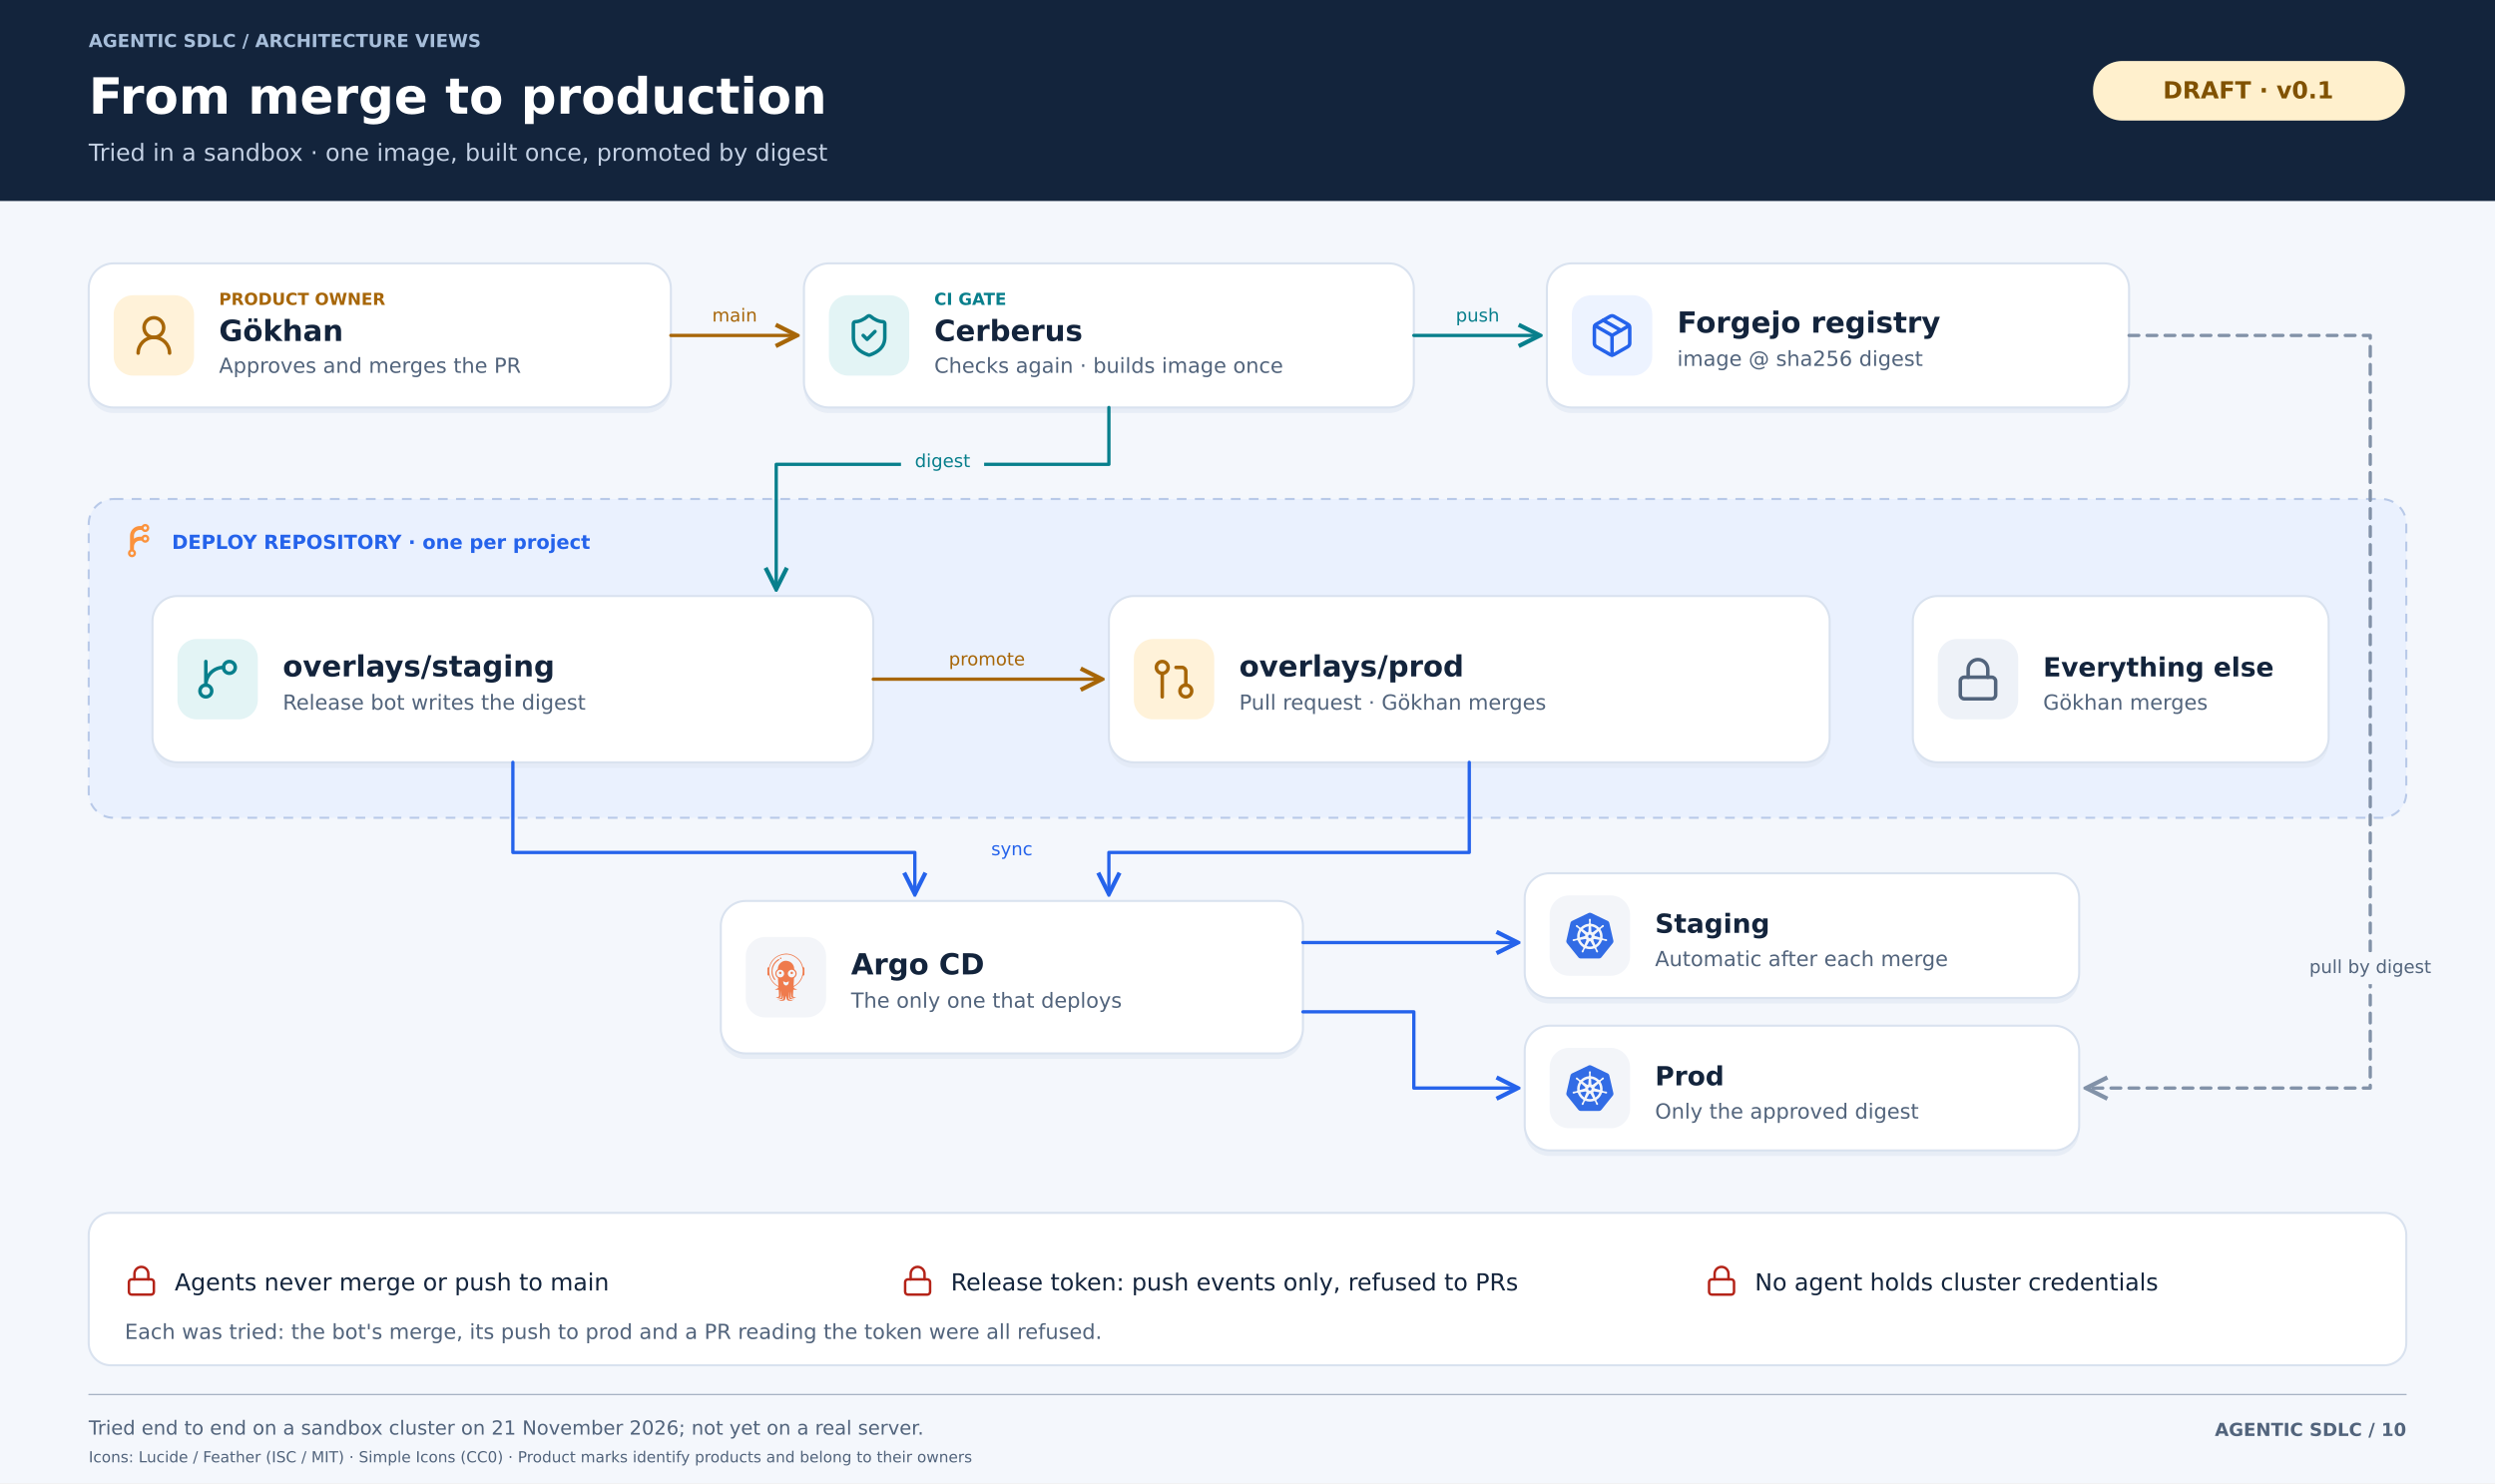
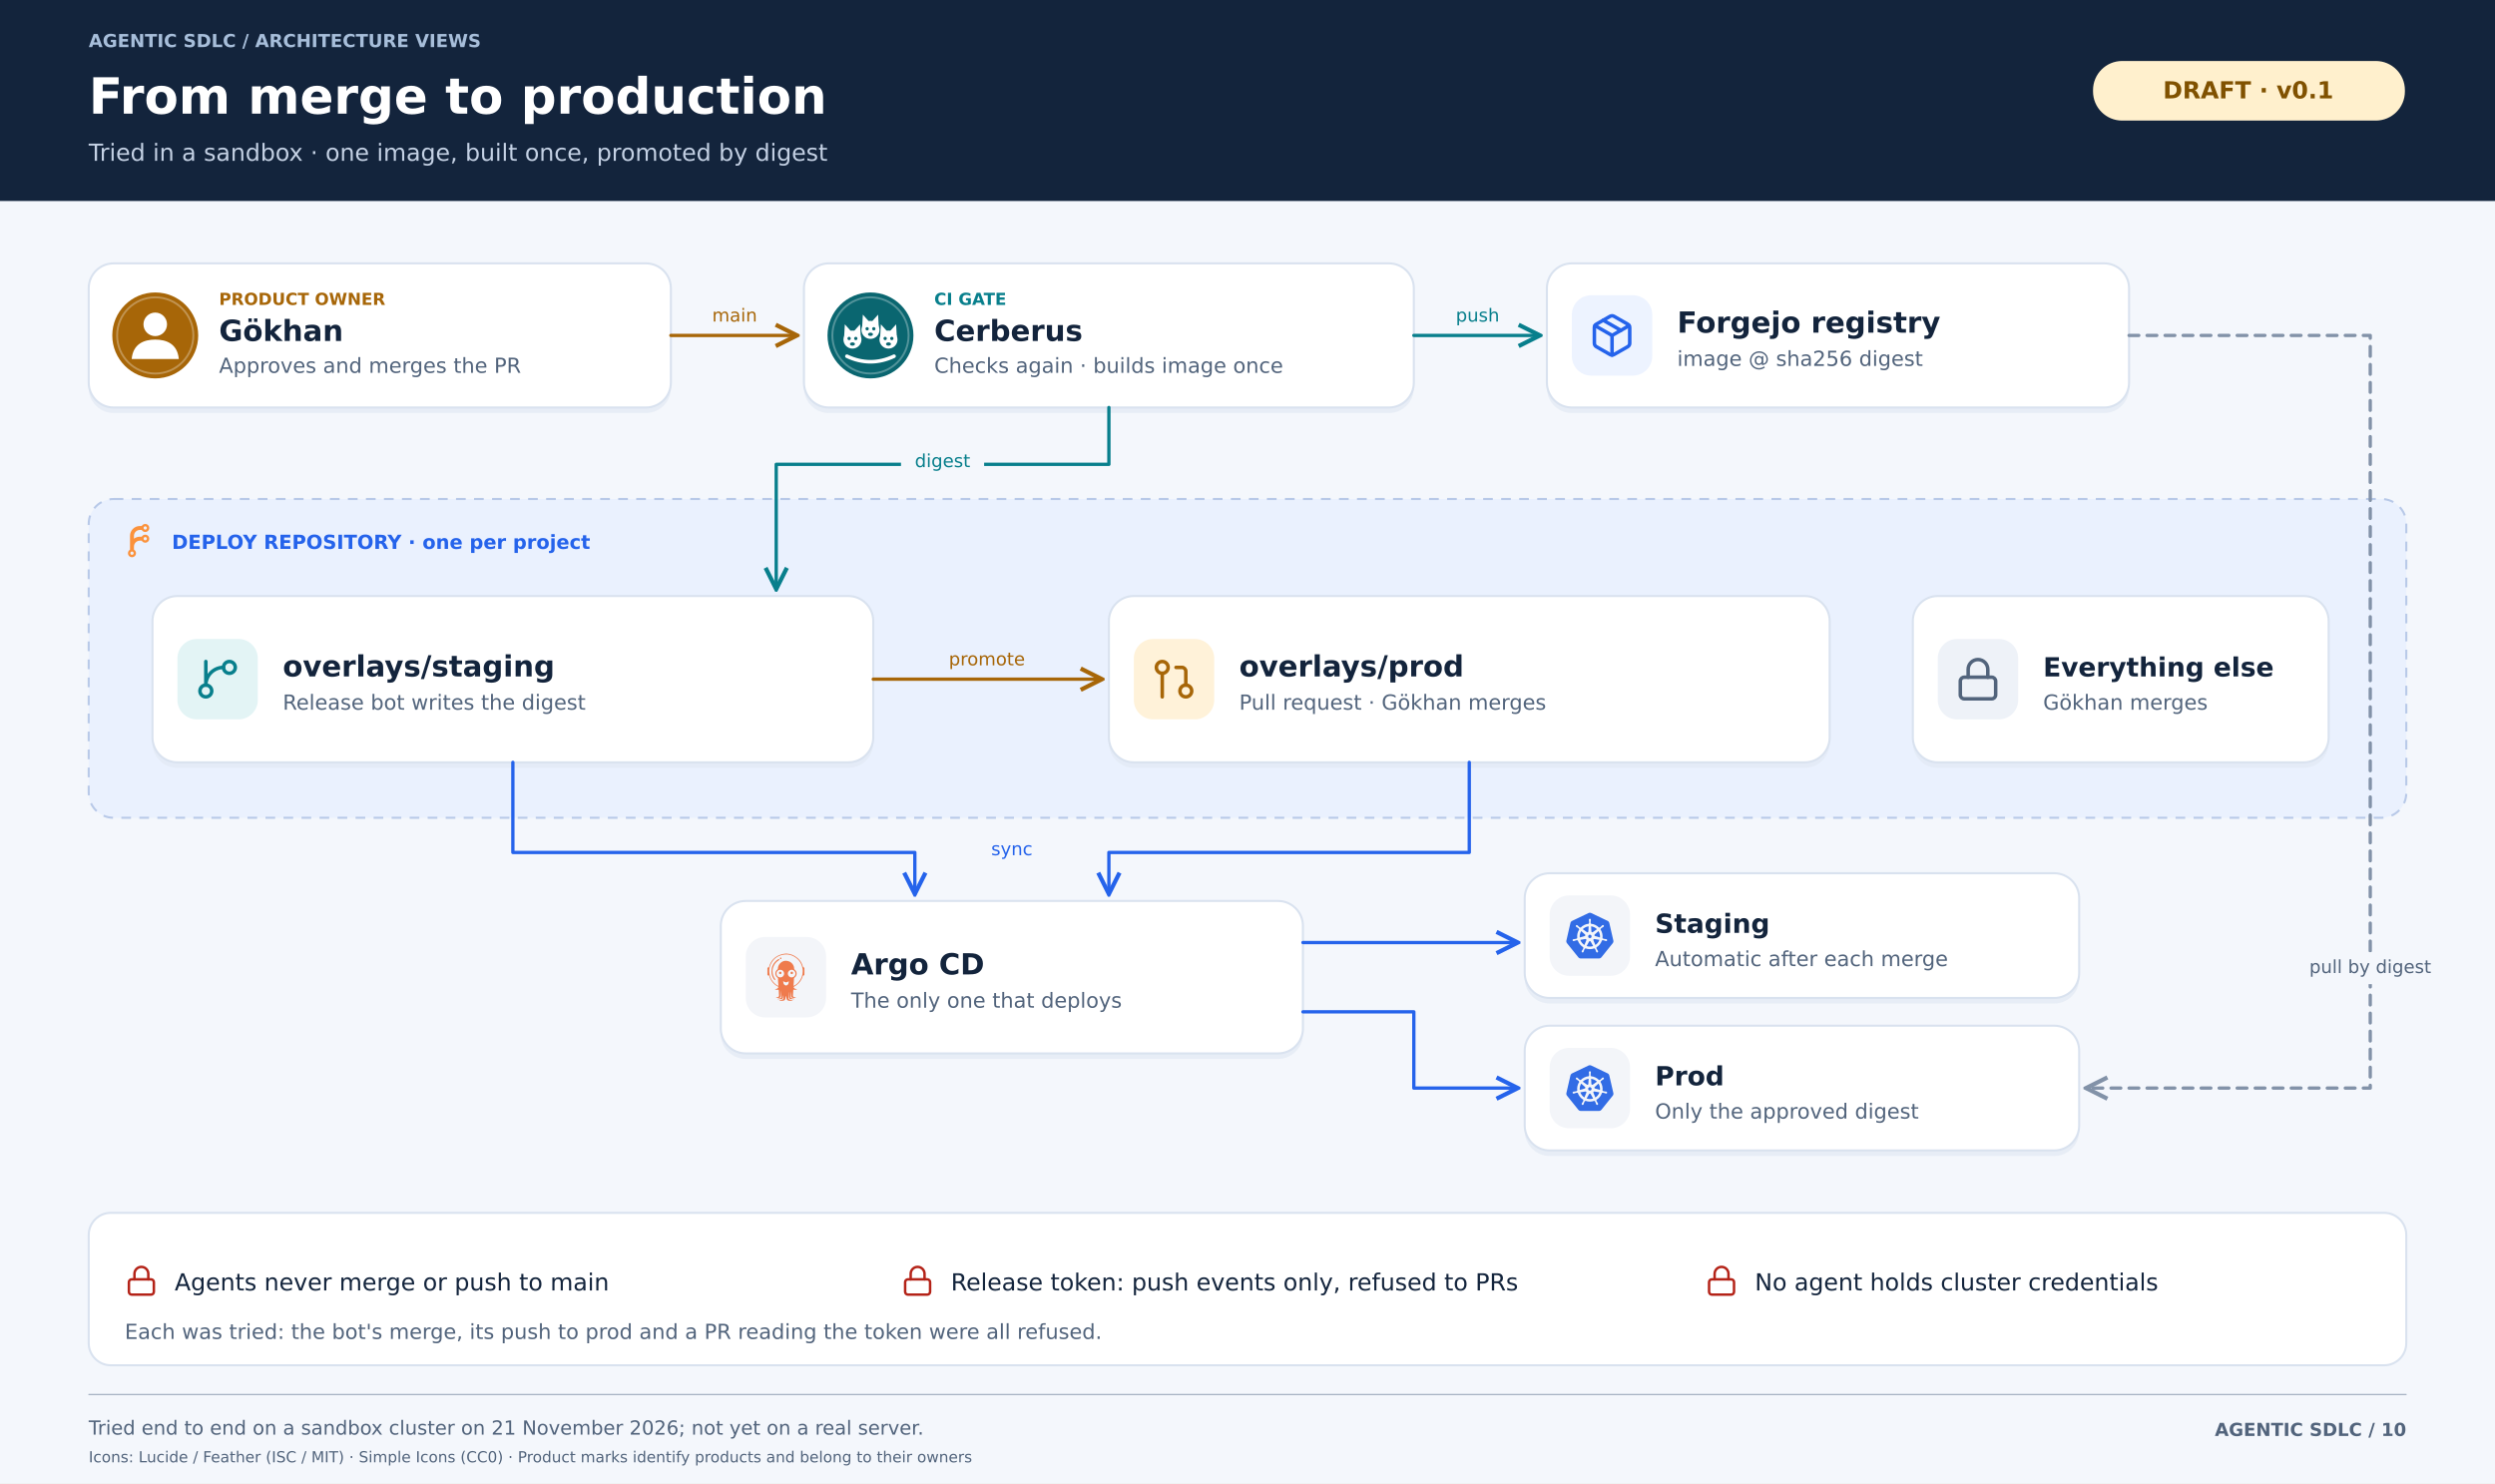
<svg xmlns="http://www.w3.org/2000/svg" width="1800" height="1070" viewBox="0 0 1800 1070" role="img" aria-labelledby="title desc">
  <defs>
    <marker id="blue" viewBox="0 0 10 10" refX="9" refY="5" markerWidth="8" markerHeight="8" orient="auto-start-reverse">
      <path d="M 1 1 L 9 5 L 1 9" fill="none" stroke="#2563EB" stroke-width="1.6" />
    </marker>
    <marker id="teal" viewBox="0 0 10 10" refX="9" refY="5" markerWidth="8" markerHeight="8" orient="auto-start-reverse">
      <path d="M 1 1 L 9 5 L 1 9" fill="none" stroke="#087F8C" stroke-width="1.6" />
    </marker>
    <marker id="purple" viewBox="0 0 10 10" refX="9" refY="5" markerWidth="8" markerHeight="8" orient="auto-start-reverse">
      <path d="M 1 1 L 9 5 L 1 9" fill="none" stroke="#7756C8" stroke-width="1.6" />
    </marker>
    <marker id="gray" viewBox="0 0 10 10" refX="9" refY="5" markerWidth="8" markerHeight="8" orient="auto-start-reverse">
      <path d="M 1 1 L 9 5 L 1 9" fill="none" stroke="#8292A8" stroke-width="1.6" />
    </marker>
    <marker id="amber" viewBox="0 0 10 10" refX="9" refY="5" markerWidth="8" markerHeight="8" orient="auto-start-reverse">
      <path d="M 1 1 L 9 5 L 1 9" fill="none" stroke="#A76608" stroke-width="1.6" />
    </marker>
  </defs>
  <rect x="0" y="0" width="1800" height="1070" rx="0" fill="#F4F7FC" stroke="none" stroke-width="1.5" />
  <rect x="0" y="0" width="1800" height="145" rx="0" fill="#13243C" stroke="none" stroke-width="1.5" />
  <text x="64" y="34" font-family="DejaVu Sans, sans-serif" font-size="13" fill="#A7BEDA" font-weight="700" text-anchor="start">AGENTIC SDLC  /  ARCHITECTURE VIEWS</text>
  <text x="64" y="82" font-family="DejaVu Sans, sans-serif" font-size="36" fill="#FFFFFF" font-weight="700" text-anchor="start">From merge to production</text>
  <text x="64" y="116" font-family="DejaVu Sans, sans-serif" font-size="17" fill="#C4D1E4" font-weight="400" text-anchor="start">Tried in a sandbox · one image, built once, promoted by digest</text>
  <rect x="1510" y="44" width="225" height="43" rx="21" fill="#FFF0CD" stroke="none" stroke-width="1.5" />
  <text x="1622" y="71" font-family="DejaVu Sans, sans-serif" font-size="17" fill="#805100" font-weight="700" text-anchor="middle">DRAFT · v0.1</text>
  <rect x="64" y="194" width="420" height="104" rx="18" fill="#E1E8F2" opacity=".65" />
  <rect x="64" y="190" width="420" height="104" rx="18" fill="#FFFFFF" stroke="#D9E2EF" stroke-width="1.5" />
-   <rect x="82" y="213.0" width="58" height="58" rx="14" fill="#FFF2D9" stroke="none" stroke-width="1.5" />
-   <svg x="94" y="225.0" width="34" height="34" viewBox="0 0 24 24" fill="none" stroke="#A76608" stroke-width="1.8" stroke-linecap="round" stroke-linejoin="round">
-     <circle cx="12" cy="8" r="5" />
-     <path d="M20 21a8 8 0 0 0-16 0" />
+   <svg x="80" y="210.0" width="64" height="64" viewBox="0 0 64 64">
+     <circle cx="32" cy="32" r="31" fill="#A76608" />
+     <circle cx="32" cy="32" r="27.5" fill="none" stroke="#FFFFFF" stroke-opacity=".3" stroke-width="1.4" />
+     <circle cx="32" cy="24" r="8.5" fill="#FFFFFF" />
+     <path d="M15 49 C16 38 24 35 32 35 C40 35 48 38 49 49 Z" fill="#FFFFFF" />
  </svg>
  <text x="158" y="220.0" font-family="DejaVu Sans, sans-serif" font-size="12" fill="#A76608" font-weight="700" text-anchor="start">PRODUCT OWNER</text>
  <text x="158" y="246.0" font-family="DejaVu Sans, sans-serif" font-size="21" fill="#13243C" font-weight="700" text-anchor="start">Gökhan</text>
  <text x="158" y="269.0" font-family="DejaVu Sans, sans-serif" font-size="15" fill="#52647C" font-weight="400" text-anchor="start">Approves and merges the PR</text>
  <rect x="580" y="194" width="440" height="104" rx="18" fill="#E1E8F2" opacity=".65" />
  <rect x="580" y="190" width="440" height="104" rx="18" fill="#FFFFFF" stroke="#D9E2EF" stroke-width="1.5" />
-   <rect x="598" y="213.0" width="58" height="58" rx="14" fill="#E3F4F5" stroke="none" stroke-width="1.5" />
-   <svg x="610" y="225.0" width="34" height="34" viewBox="0 0 24 24" fill="none" stroke="#087F8C" stroke-width="1.8" stroke-linecap="round" stroke-linejoin="round">
-     <path d="M20 13c0 5-3.5 7.5-7.66 8.95a1 1 0 0 1-.67-.01C7.5 20.5 4 18 4 13V6a1 1 0 0 1 1-1c2 0 4.5-1.2 6.24-2.72a1.17 1.17 0 0 1 1.52 0C14.51 3.81 17 5 19 5a1 1 0 0 1 1 1z" />
-     <path d="m9 12 2 2 4-4" />
+   <svg x="596" y="210.0" width="64" height="64" viewBox="0 0 64 64">
+     <circle cx="32" cy="32" r="31" fill="#0A6670" />
+     <circle cx="32" cy="32" r="27.5" fill="none" stroke="#FFFFFF" stroke-opacity=".3" stroke-width="1.4" />
+     <polygon points="13,33 13.5,24 18,29" fill="#FFFFFF" />
+     <polygon points="25,33 24.5,24 20,29" fill="#FFFFFF" />
+     <circle cx="19" cy="35" r="6.5" fill="#FFFFFF" />
+     <circle cx="16.6" cy="34.2" r="1.2" fill="#0A6670" />
+     <circle cx="21.4" cy="34.2" r="1.2" fill="#0A6670" />
+     <ellipse cx="19" cy="38.2" rx="1.8" ry="1.2" fill="#0A6670" />
+     <polygon points="39,33 39.5,24 44,29" fill="#FFFFFF" />
+     <polygon points="51,33 50.5,24 46,29" fill="#FFFFFF" />
+     <circle cx="45" cy="35" r="6.5" fill="#FFFFFF" />
+     <circle cx="42.6" cy="34.2" r="1.2" fill="#0A6670" />
+     <circle cx="47.4" cy="34.2" r="1.2" fill="#0A6670" />
+     <ellipse cx="45" cy="38.2" rx="1.8" ry="1.2" fill="#0A6670" />
+     <polygon points="26,26 26.5,17 31,22" fill="#FFFFFF" />
+     <polygon points="38,26 37.5,17 33,22" fill="#FFFFFF" />
+     <circle cx="32" cy="28" r="6.5" fill="#FFFFFF" />
+     <circle cx="29.6" cy="27.2" r="1.2" fill="#0A6670" />
+     <circle cx="34.4" cy="27.2" r="1.2" fill="#0A6670" />
+     <ellipse cx="32" cy="31.2" rx="1.8" ry="1.2" fill="#0A6670" />
+     <path d="M15 47 Q32 55 49 47" stroke="#FFFFFF" stroke-width="2.6" stroke-linecap="round" stroke-linejoin="round" fill="none" />
  </svg>
  <text x="674" y="220.0" font-family="DejaVu Sans, sans-serif" font-size="12" fill="#087F8C" font-weight="700" text-anchor="start">CI GATE</text>
  <text x="674" y="246.0" font-family="DejaVu Sans, sans-serif" font-size="21" fill="#13243C" font-weight="700" text-anchor="start">Cerberus</text>
  <text x="674" y="269.0" font-family="DejaVu Sans, sans-serif" font-size="15" fill="#52647C" font-weight="400" text-anchor="start">Checks again · builds image once</text>
  <rect x="1116" y="194" width="420" height="104" rx="18" fill="#E1E8F2" opacity=".65" />
  <rect x="1116" y="190" width="420" height="104" rx="18" fill="#FFFFFF" stroke="#D9E2EF" stroke-width="1.5" />
  <rect x="1134" y="213.0" width="58" height="58" rx="14" fill="#EDF3FF" stroke="none" stroke-width="1.5" />
  <svg x="1146" y="225.0" width="34" height="34" viewBox="0 0 24 24" fill="none" stroke="#2563EB" stroke-width="1.8" stroke-linecap="round" stroke-linejoin="round">
    <path d="M11 21.73a2 2 0 0 0 2 0l7-4A2 2 0 0 0 21 16V8a2 2 0 0 0-1-1.73l-7-4a2 2 0 0 0-2 0l-7 4A2 2 0 0 0 3 8v8a2 2 0 0 0 1 1.73z" />
    <path d="M12 22V12" />
    <polyline points="3.29 7 12 12 20.71 7" />
    <path d="m7.5 4.27 9 5.15" />
  </svg>
  <text x="1210" y="240.0" font-family="DejaVu Sans, sans-serif" font-size="21" fill="#13243C" font-weight="700" text-anchor="start">Forgejo registry</text>
  <text x="1210" y="264.0" font-family="DejaVu Sans, sans-serif" font-size="15" fill="#52647C" font-weight="400" text-anchor="start">image @ sha256 digest</text>
  <path d="M484 242 H575" fill="none" stroke="#A76608" stroke-width="2.4" stroke-linecap="round" stroke-linejoin="round" marker-end="url(#amber)" />
  <rect x="503.766" y="217" width="52.469" height="23" rx="5" fill="#F4F7FC" stroke="none" stroke-width="1.5" />
  <text x="530" y="232" font-family="DejaVu Sans, sans-serif" font-size="13" fill="#A76608" font-weight="400" text-anchor="middle">main</text>
  <path d="M1020 242 H1111" fill="none" stroke="#087F8C" stroke-width="2.4" stroke-linecap="round" stroke-linejoin="round" marker-end="url(#teal)" />
  <rect x="1040.258" y="217" width="51.484" height="23" rx="5" fill="#F4F7FC" stroke="none" stroke-width="1.5" />
  <text x="1066" y="232" font-family="DejaVu Sans, sans-serif" font-size="13" fill="#087F8C" font-weight="400" text-anchor="middle">push</text>
  <rect x="64" y="360" width="1672" height="230" rx="18" fill="#EAF1FE" stroke="#B8C9E8" stroke-width="1.5" stroke-dasharray="7 6" />
  <svg x="88" y="378" width="24" height="24" viewBox="0 0 24 24" fill="#FB923C">
    <path d="M16.777 0c1.602 0 2.9 1.299 2.9 2.901s-1.299 2.9-2.9 2.9c-1.085 0-2.031-.596-2.529-1.479H12.91c-2.332 0-4.227 1.872-4.265 4.195l-.001 2.118a7.076 7.076 0 0 1 4.148-1.421l.118-.001 1.339 0c.497-.883 1.443-1.479 2.529-1.479 1.602 0 2.9 1.299 2.9 2.901s-1.299 2.9-2.9 2.9c-1.085 0-2.031-.596-2.529-1.479H12.91c-2.332 0-4.227 1.872-4.265 4.195l-.001 2.319c.883.497 1.479 1.443 1.479 2.529 0 1.602-1.299 2.901-2.901 2.901-1.602 0-2.9-1.299-2.9-2.901 0-1.085.596-2.031 1.479-2.529l-0-9.983c0-3.887 3.119-7.045 6.992-7.108l.118-.001h1.339C14.746.596 15.692 0 16.777 0ZM7.223 19.905c-.66 0-1.194.535-1.194 1.194s.535 1.194 1.194 1.194 1.194-.535 1.194-1.194-.535-1.194-1.194-1.194Zm9.555-10.464c-.66 0-1.194.535-1.194 1.194s.535 1.194 1.194 1.194c.66 0 1.194-.535 1.194-1.194s-.535-1.194-1.194-1.194Zm0-7.735c-.66 0-1.194.535-1.194 1.194s.535 1.194 1.194 1.194c.66 0 1.194-.535 1.194-1.194s-.535-1.194-1.194-1.194Z" />
  </svg>
  <text x="124" y="396" font-family="DejaVu Sans, sans-serif" font-size="14" fill="#2563EB" font-weight="700" text-anchor="start">DEPLOY REPOSITORY  ·  one per project</text>
  <rect x="110" y="434" width="520" height="120" rx="18" fill="#E1E8F2" opacity=".65" />
  <rect x="110" y="430" width="520" height="120" rx="18" fill="#FFFFFF" stroke="#D9E2EF" stroke-width="1.5" />
  <rect x="128" y="461.0" width="58" height="58" rx="14" fill="#E3F4F5" stroke="none" stroke-width="1.5" />
  <svg x="140" y="473.0" width="34" height="34" viewBox="0 0 24 24" fill="none" stroke="#087F8C" stroke-width="1.8" stroke-linecap="round" stroke-linejoin="round">
    <path d="M15 6a9 9 0 0 0-9 9V3" />
    <circle cx="18" cy="6" r="3" />
    <circle cx="6" cy="18" r="3" />
  </svg>
  <text x="204" y="488.0" font-family="DejaVu Sans, sans-serif" font-size="21" fill="#13243C" font-weight="700" text-anchor="start">overlays/staging</text>
  <text x="204" y="512.0" font-family="DejaVu Sans, sans-serif" font-size="15" fill="#52647C" font-weight="400" text-anchor="start">Release bot writes the digest</text>
  <rect x="800" y="434" width="520" height="120" rx="18" fill="#E1E8F2" opacity=".65" />
  <rect x="800" y="430" width="520" height="120" rx="18" fill="#FFFFFF" stroke="#D9E2EF" stroke-width="1.5" />
  <rect x="818" y="461.0" width="58" height="58" rx="14" fill="#FFF2D9" stroke="none" stroke-width="1.5" />
  <svg x="830" y="473.0" width="34" height="34" viewBox="0 0 24 24" fill="none" stroke="#A76608" stroke-width="1.8" stroke-linecap="round" stroke-linejoin="round">
    <circle cx="18" cy="18" r="3" />
    <circle cx="6" cy="6" r="3" />
    <path d="M13 6h3a2 2 0 0 1 2 2v7" />
    <line x1="6" x2="6" y1="9" y2="21" />
  </svg>
  <text x="894" y="488.0" font-family="DejaVu Sans, sans-serif" font-size="21" fill="#13243C" font-weight="700" text-anchor="start">overlays/prod</text>
  <text x="894" y="512.0" font-family="DejaVu Sans, sans-serif" font-size="15" fill="#52647C" font-weight="400" text-anchor="start">Pull request · Gökhan merges</text>
  <rect x="1380" y="434" width="300" height="120" rx="18" fill="#E1E8F2" opacity=".65" />
  <rect x="1380" y="430" width="300" height="120" rx="18" fill="#FFFFFF" stroke="#D9E2EF" stroke-width="1.5" />
  <rect x="1398" y="461.0" width="58" height="58" rx="14" fill="#EEF2F8" stroke="none" stroke-width="1.5" />
  <svg x="1410" y="473.0" width="34" height="34" viewBox="0 0 24 24" fill="none" stroke="#52647C" stroke-width="1.8" stroke-linecap="round" stroke-linejoin="round">
    <rect width="18" height="11" x="3" y="11" rx="2" ry="2" />
    <path d="M7 11V7a5 5 0 0 1 10 0v4" />
  </svg>
  <text x="1474" y="488.0" font-family="DejaVu Sans, sans-serif" font-size="19" fill="#13243C" font-weight="700" text-anchor="start">Everything else</text>
  <text x="1474" y="512.0" font-family="DejaVu Sans, sans-serif" font-size="15" fill="#52647C" font-weight="400" text-anchor="start">Gökhan merges</text>
  <path d="M800 294 V335 H560 V425" fill="none" stroke="#087F8C" stroke-width="2.4" stroke-linecap="round" stroke-linejoin="round" marker-end="url(#teal)" />
  <rect x="650.016" y="322" width="59.969" height="23" rx="5" fill="#F4F7FC" stroke="none" stroke-width="1.5" />
  <text x="680" y="337" font-family="DejaVu Sans, sans-serif" font-size="13" fill="#087F8C" font-weight="400" text-anchor="middle">digest</text>
  <path d="M630 490 H795" fill="none" stroke="#A76608" stroke-width="2.4" stroke-linecap="round" stroke-linejoin="round" marker-end="url(#amber)" />
  <rect x="674.516" y="465" width="74.969" height="23" rx="5" fill="#EAF1FE" stroke="none" stroke-width="1.5" />
  <text x="712" y="480" font-family="DejaVu Sans, sans-serif" font-size="13" fill="#A76608" font-weight="400" text-anchor="middle">promote</text>
  <rect x="520" y="654" width="420" height="110" rx="18" fill="#E1E8F2" opacity=".65" />
  <rect x="520" y="650" width="420" height="110" rx="18" fill="#FFFFFF" stroke="#D9E2EF" stroke-width="1.5" />
  <rect x="538" y="676.0" width="58" height="58" rx="14" fill="#F3F5F9" stroke="none" stroke-width="1.5" />
  <svg x="550" y="688.0" width="34" height="34" viewBox="0 0 24 24" fill="#EF7B4D">
    <path d="M12.581 0c.436.037.871.1 1.299.186 1.679.383 3.121 1.213 4.382 2.365 1.161 1.06 1.917 2.372 2.335 3.881.089.321.216.56.586.624.205.035.238.245.239.43.003.646.002 1.294.002 1.94l-.002 1.21c-.001.356-.116.479-.466.474-.211-.003-.293.119-.344.291-.146.489-.33.966-.552 1.426-.818 1.682-2.084 2.938-3.688 3.87-.077.045-.155.088-.233.131-.252.137-.258.146-.155.415.114.299.358.529.664.625.269.096.553.134.827.21a.672.672 0 0 1 .236.094c-.066.082-.156.067-.231.082-.36.073-.713.184-1.086.17a1.275 1.275 0 0 1-.438-.064c-.114-.045-.152-.006-.176.109a5.354 5.354 0 0 0-.084.92c-.015.617-.071 1.23-.112 1.844-.042.598-.018.651.558.842.281.094.563.187.842.286.069.024.15.038.192.117-.04.057-.098.035-.146.035-.493.003-.985.005-1.478.001-.524-.005-.806-.282-.845-.803-.055-.762-.12-1.524-.182-2.286a.947.947 0 0 0-.026-.12c-.079.455-.065.879-.084 1.298-.023.528-.008 1.057-.007 1.584 0 .27.086.388.335.483.359.135.711.295 1.114.262.141-.012.276.062.402.129.032.017.073.033.069.073-.004.043-.049.047-.084.045-.657-.019-1.317.065-1.972-.028-.323-.046-.533-.236-.631-.552-.094-.303-.114-.617-.137-.93-.046-.626-.078-1.253-.116-1.88a.222.222 0 0 0-.061-.171.282.282 0 0 0-.031.193c-.002.956-.002 1.911-.001 2.866 0 .388.123.575.494.708.481.172.976.298 1.47.423.11.028.225.047.242.192h-1.852c-.051-.01-.103-.022-.155-.03-.701-.1-1.001-.372-1.143-1.042l-.067-.331-.226-1.103c-.069.12-.118.25-.144.386-.083.399-.151.802-.243 1.2-.113.493-.444.763-.932.857l-.33.063H8.558c.057-.171.216-.185.355-.221.476-.127.96-.223 1.417-.409a.603.603 0 0 0 .397-.521c.058-.435.002-.865-.013-1.296a1.528 1.528 0 0 0-.078-.315.405.405 0 0 0-.071.207c-.026.296-.049.591-.075.886-.038.432-.273.716-.679.81a1.702 1.702 0 0 1-.37.045c-.557.003-1.115-.001-1.673-.005-.048 0-.109.019-.148-.065.178-.103.377-.168.582-.187a5.67 5.67 0 0 0 .939-.193c.42-.114.522-.249.512-.687-.023-.931-.091-1.86-.069-2.791.004-.184.001-.368.001-.551a2.387 2.387 0 0 0-.05.385 40.299 40.299 0 0 1-.186 2.623c-.052.513-.296.748-.804.805-.446.051-.889.002-1.332-.02-.108-.006-.234.012-.339-.064.043-.066.106-.07.16-.087.362-.115.725-.224 1.086-.344.246-.081.35-.235.355-.492a2.241 2.241 0 0 0-.003-.232 45.315 45.315 0 0 1-.105-2.149 5.487 5.487 0 0 0-.035-.478c-.024-.188-.131-.287-.295-.258-.505.092-.99-.006-1.473-.139-.059-.016-.134-.007-.178-.088a.986.986 0 0 1 .285-.09c.255-.052.507-.121.753-.208.312-.112.564-.347.695-.651.089-.203.056-.317-.112-.398-1.418-.683-2.512-1.73-3.391-3.017a8.152 8.152 0 0 1-1.123-2.447c-.067-.246-.156-.3-.383-.26-.306.053-.401.006-.535-.273v-3.49c.144-.303.205-.341.534-.329.235.01.247-.004.309-.242.396-1.508 1.082-2.861 2.171-3.988C6.9 1.42 8.523.631 10.34.203c.456-.108.922-.15 1.387-.203h.854Zm7.974 8.948a7.34 7.34 0 0 0-.048-.938 8.353 8.353 0 0 0-.099-.65c-.598-2.964-2.344-5.02-5.051-6.268-1.553-.715-3.21-.835-4.878-.511-3.248.633-5.396 2.583-6.539 5.652-.436 1.173-.495 2.406-.37 3.65.087.935.339 1.846.745 2.694.585 1.213 1.444 2.207 2.477 3.058.343.286.719.528 1.121.719.235.111.247.105.245-.146.006-.16.003-.32-.009-.48-.125-1.02-.142-2.045-.169-3.069a.392.392 0 0 0-.184-.353c-.385-.268-.713-.592-.921-1.019-.474-.97-.372-2.361.813-3.215.136-.097.217-.19.198-.373a1.724 1.724 0 0 1 .031-.442c.177-1.187.748-2.138 1.722-2.84.68-.492 1.442-.772 2.286-.782.483-.007.953.11 1.414.244 1.609.467 2.846 2.07 2.845 3.697a.64.64 0 0 0 .268.565c.463.371.821.83.943 1.426.22 1.077-.083 1.982-.979 2.634-.266.194-.347.406-.333.698.002.047 0 .095-.002.142l-.062 1.439c-.025.586-.138 1.165-.117 1.754.008.223.006.226.201.128a7.46 7.46 0 0 0 2.393-1.903c1.32-1.577 2.074-3.372 2.059-5.511ZM9.117 12.102c1.489.021 2.443-1.578 1.716-2.879a1.937 1.937 0 0 0-1.699-.991c-1.094-.004-1.954.822-1.958 1.881-.005 1.148.813 1.985 1.941 1.989Zm5.794 0c1.101.002 1.935-.823 1.935-1.917 0-1.091-.846-1.949-1.92-1.947-1.064.003-1.94.866-1.943 1.915-.003 1.105.831 1.948 1.928 1.949Zm-1.472 1.937c-.208.128-.407.277-.63.384-.536.257-1.063.257-1.579-.048-.158-.094-.308-.201-.464-.298-.047-.028-.092-.103-.15-.062-.044.03-.01.1-.001.151.037.179.064.362.082.544.027.565.293.992.742 1.31a.984.984 0 0 0 .791.186c.565-.119 1.025-.614 1.124-1.218.043-.266.005-.544.109-.803a.133.133 0 0 0-.024-.146Zm-8.78-4.92c-.012-1.102.143-2.055.54-2.961.633-1.443 1.642-2.553 2.98-3.374a.378.378 0 0 1 .459.067c.06.06.036.118.01.178a1.09 1.09 0 0 1-.48.51c-1.079.639-1.829 1.571-2.357 2.688a6.325 6.325 0 0 0-.618 2.986c.055 1.309.439 2.516 1.213 3.588.088.104.148.23.173.365.01.08.059.168-.031.228a.312.312 0 0 1-.288.041.502.502 0 0 1-.234-.185c-.72-.979-1.193-2.056-1.331-3.273-.036-.326-.004-.653-.036-.858ZM8.94 2.34a.373.373 0 0 1 .378-.382c.211.001.409.226.416.473.004.138-.309.39-.476.386-.189-.005-.318-.2-.318-.477Zm-.465 7.48a.609.609 0 0 1 .586-.631c.38-.003.671.271.675.633.004.356-.27.622-.639.621-.38-.002-.621-.241-.622-.623Zm6.496.623c-.381-.002-.625-.255-.621-.646a.635.635 0 0 1 .596-.613.656.656 0 0 1 .669.643c.001.354-.275.618-.644.616Z" />
  </svg>
  <text x="614" y="703.0" font-family="DejaVu Sans, sans-serif" font-size="21" fill="#13243C" font-weight="700" text-anchor="start">Argo CD</text>
  <text x="614" y="727.0" font-family="DejaVu Sans, sans-serif" font-size="15" fill="#52647C" font-weight="400" text-anchor="start">The only one that deploys</text>
  <path d="M370 550 V615 H660 V645" fill="none" stroke="#2563EB" stroke-width="2.4" stroke-linecap="round" stroke-linejoin="round" marker-end="url(#blue)" />
  <path d="M1060 550 V615 H800 V645" fill="none" stroke="#2563EB" stroke-width="2.4" stroke-linecap="round" stroke-linejoin="round" marker-end="url(#blue)" />
  <rect x="705.086" y="602" width="49.828" height="23" rx="5" fill="#F4F7FC" stroke="none" stroke-width="1.5" />
  <text x="730" y="617" font-family="DejaVu Sans, sans-serif" font-size="13" fill="#2563EB" font-weight="400" text-anchor="middle">sync</text>
  <rect x="1100" y="634" width="400" height="90" rx="18" fill="#E1E8F2" opacity=".65" />
  <rect x="1100" y="630" width="400" height="90" rx="18" fill="#FFFFFF" stroke="#D9E2EF" stroke-width="1.5" />
  <rect x="1118" y="646.0" width="58" height="58" rx="14" fill="#F3F5F9" stroke="none" stroke-width="1.5" />
  <svg x="1130" y="658.0" width="34" height="34" viewBox="0 0 24 24" fill="#326CE5">
    <path d="M10.204 14.35l.007.01-.999 2.413a5.171 5.171 0 0 1-2.075-2.597l2.578-.437.004.005a.44.44 0 0 1 .484.606zm-.833-2.129a.44.44 0 0 0 .173-.756l.002-.011L7.585 9.7a5.143 5.143 0 0 0-.73 3.255l2.514-.725.002-.009zm1.145-1.98a.44.44 0 0 0 .699-.337l.01-.005.15-2.62a5.144 5.144 0 0 0-3.01 1.442l2.147 1.523.004-.002zm.76 2.75l.723.349.722-.347.18-.78-.5-.623h-.804l-.5.623.179.779zm1.5-3.095a.44.44 0 0 0 .7.336l.008.003 2.134-1.513a5.188 5.188 0 0 0-2.992-1.442l.148 2.615.002.001zm10.876 5.97l-5.773 7.181a1.6 1.6 0 0 1-1.248.594l-9.261.003a1.6 1.6 0 0 1-1.247-.596l-5.776-7.18a1.583 1.583 0 0 1-.307-1.34L2.1 5.573c.108-.47.425-.864.863-1.073L11.305.513a1.606 1.606 0 0 1 1.385 0l8.345 3.985c.438.209.755.604.863 1.073l2.062 8.955c.108.47-.005.963-.308 1.34zm-3.289-2.057c-.042-.01-.103-.026-.145-.034-.174-.033-.315-.025-.479-.038-.35-.037-.638-.067-.895-.148-.105-.04-.18-.165-.216-.216l-.201-.059a6.45 6.45 0 0 0-.105-2.332 6.465 6.465 0 0 0-.936-2.163c.052-.047.15-.133.177-.159.008-.09.001-.183.094-.282.197-.185.444-.338.743-.522.142-.084.273-.137.415-.242.032-.024.076-.062.11-.089.24-.191.295-.52.123-.736-.172-.216-.506-.236-.745-.045-.034.027-.08.062-.111.088-.134.116-.217.23-.33.35-.246.25-.45.458-.673.609-.097.056-.239.037-.303.033l-.19.135a6.545 6.545 0 0 0-4.146-2.003l-.012-.223c-.065-.062-.143-.115-.163-.25-.022-.268.015-.557.057-.905.023-.163.061-.298.068-.475.001-.04-.001-.099-.001-.142 0-.306-.224-.555-.5-.555-.275 0-.499.249-.499.555l.001.014c0 .041-.002.092 0 .128.006.177.044.312.067.475.042.348.078.637.056.906a.545.545 0 0 1-.162.258l-.012.211a6.424 6.424 0 0 0-4.166 2.003 8.373 8.373 0 0 1-.18-.128c-.09.012-.18.04-.297-.029-.223-.15-.427-.358-.673-.608-.113-.12-.195-.234-.329-.349-.03-.026-.077-.062-.111-.088a.594.594 0 0 0-.348-.132.481.481 0 0 0-.398.176c-.172.216-.117.546.123.737l.007.005.104.083c.142.105.272.159.414.242.299.185.546.338.743.522.076.082.09.226.1.288l.16.143a6.462 6.462 0 0 0-1.02 4.506l-.208.06c-.055.072-.133.184-.215.217-.257.081-.546.11-.895.147-.164.014-.305.006-.48.039-.037.007-.09.02-.133.03l-.004.002-.007.002c-.295.071-.484.342-.423.608.061.267.349.429.645.365l.007-.001.01-.003.129-.029c.17-.046.294-.113.448-.172.33-.118.604-.217.87-.256.112-.009.23.069.288.101l.217-.037a6.5 6.5 0 0 0 2.88 3.596l-.09.218c.033.084.069.199.044.282-.097.252-.263.517-.452.813-.091.136-.185.242-.268.399-.02.037-.045.095-.064.134-.128.275-.034.591.213.71.248.12.556-.007.69-.282v-.002c.02-.039.046-.09.062-.127.07-.162.094-.301.144-.458.132-.332.205-.68.387-.897.05-.06.13-.082.215-.105l.113-.205a6.453 6.453 0 0 0 4.609.012l.106.192c.086.028.18.042.256.155.136.232.229.507.342.84.05.156.074.295.145.457.016.037.043.09.062.129.133.276.442.402.69.282.247-.118.341-.435.213-.71-.02-.039-.045-.096-.065-.134-.083-.156-.177-.261-.268-.398-.19-.296-.346-.541-.443-.793-.04-.13.007-.21.038-.294-.018-.022-.059-.144-.083-.202a6.499 6.499 0 0 0 2.88-3.622c.064.01.176.03.213.038.075-.05.144-.114.28-.104.266.039.54.138.87.256.154.06.277.128.448.173.036.01.088.019.13.028l.009.003.007.001c.297.064.584-.098.645-.365.06-.266-.128-.537-.423-.608zM16.4 9.701l-1.95 1.746v.005a.44.44 0 0 0 .173.757l.003.01 2.526.728a5.199 5.199 0 0 0-.108-1.674A5.208 5.208 0 0 0 16.4 9.7zm-4.013 5.325a.437.437 0 0 0-.404-.232.44.44 0 0 0-.372.233h-.002l-1.268 2.292a5.164 5.164 0 0 0 3.326.003l-1.27-2.296h-.01zm1.888-1.293a.44.44 0 0 0-.27.036.44.44 0 0 0-.214.572l-.003.004 1.01 2.438a5.15 5.15 0 0 0 2.081-2.615l-2.6-.44-.004.005z" />
  </svg>
  <text x="1194" y="673.0" font-family="DejaVu Sans, sans-serif" font-size="19" fill="#13243C" font-weight="700" text-anchor="start">Staging</text>
  <text x="1194" y="697.0" font-family="DejaVu Sans, sans-serif" font-size="15" fill="#52647C" font-weight="400" text-anchor="start">Automatic after each merge</text>
  <rect x="1100" y="744" width="400" height="90" rx="18" fill="#E1E8F2" opacity=".65" />
  <rect x="1100" y="740" width="400" height="90" rx="18" fill="#FFFFFF" stroke="#D9E2EF" stroke-width="1.5" />
  <rect x="1118" y="756.0" width="58" height="58" rx="14" fill="#F3F5F9" stroke="none" stroke-width="1.5" />
  <svg x="1130" y="768.0" width="34" height="34" viewBox="0 0 24 24" fill="#326CE5">
    <path d="M10.204 14.35l.007.01-.999 2.413a5.171 5.171 0 0 1-2.075-2.597l2.578-.437.004.005a.44.44 0 0 1 .484.606zm-.833-2.129a.44.44 0 0 0 .173-.756l.002-.011L7.585 9.7a5.143 5.143 0 0 0-.73 3.255l2.514-.725.002-.009zm1.145-1.98a.44.44 0 0 0 .699-.337l.01-.005.15-2.62a5.144 5.144 0 0 0-3.01 1.442l2.147 1.523.004-.002zm.76 2.75l.723.349.722-.347.18-.78-.5-.623h-.804l-.5.623.179.779zm1.5-3.095a.44.44 0 0 0 .7.336l.008.003 2.134-1.513a5.188 5.188 0 0 0-2.992-1.442l.148 2.615.002.001zm10.876 5.97l-5.773 7.181a1.6 1.6 0 0 1-1.248.594l-9.261.003a1.6 1.6 0 0 1-1.247-.596l-5.776-7.18a1.583 1.583 0 0 1-.307-1.34L2.1 5.573c.108-.47.425-.864.863-1.073L11.305.513a1.606 1.606 0 0 1 1.385 0l8.345 3.985c.438.209.755.604.863 1.073l2.062 8.955c.108.47-.005.963-.308 1.34zm-3.289-2.057c-.042-.01-.103-.026-.145-.034-.174-.033-.315-.025-.479-.038-.35-.037-.638-.067-.895-.148-.105-.04-.18-.165-.216-.216l-.201-.059a6.45 6.45 0 0 0-.105-2.332 6.465 6.465 0 0 0-.936-2.163c.052-.047.15-.133.177-.159.008-.09.001-.183.094-.282.197-.185.444-.338.743-.522.142-.084.273-.137.415-.242.032-.024.076-.062.11-.089.24-.191.295-.52.123-.736-.172-.216-.506-.236-.745-.045-.034.027-.08.062-.111.088-.134.116-.217.23-.33.35-.246.25-.45.458-.673.609-.097.056-.239.037-.303.033l-.19.135a6.545 6.545 0 0 0-4.146-2.003l-.012-.223c-.065-.062-.143-.115-.163-.25-.022-.268.015-.557.057-.905.023-.163.061-.298.068-.475.001-.04-.001-.099-.001-.142 0-.306-.224-.555-.5-.555-.275 0-.499.249-.499.555l.001.014c0 .041-.002.092 0 .128.006.177.044.312.067.475.042.348.078.637.056.906a.545.545 0 0 1-.162.258l-.012.211a6.424 6.424 0 0 0-4.166 2.003 8.373 8.373 0 0 1-.18-.128c-.09.012-.18.04-.297-.029-.223-.15-.427-.358-.673-.608-.113-.12-.195-.234-.329-.349-.03-.026-.077-.062-.111-.088a.594.594 0 0 0-.348-.132.481.481 0 0 0-.398.176c-.172.216-.117.546.123.737l.007.005.104.083c.142.105.272.159.414.242.299.185.546.338.743.522.076.082.09.226.1.288l.16.143a6.462 6.462 0 0 0-1.02 4.506l-.208.06c-.055.072-.133.184-.215.217-.257.081-.546.11-.895.147-.164.014-.305.006-.48.039-.037.007-.09.02-.133.03l-.004.002-.007.002c-.295.071-.484.342-.423.608.061.267.349.429.645.365l.007-.001.01-.003.129-.029c.17-.046.294-.113.448-.172.33-.118.604-.217.87-.256.112-.009.23.069.288.101l.217-.037a6.5 6.5 0 0 0 2.88 3.596l-.09.218c.033.084.069.199.044.282-.097.252-.263.517-.452.813-.091.136-.185.242-.268.399-.02.037-.045.095-.064.134-.128.275-.034.591.213.71.248.12.556-.007.69-.282v-.002c.02-.039.046-.09.062-.127.07-.162.094-.301.144-.458.132-.332.205-.68.387-.897.05-.06.13-.082.215-.105l.113-.205a6.453 6.453 0 0 0 4.609.012l.106.192c.086.028.18.042.256.155.136.232.229.507.342.84.05.156.074.295.145.457.016.037.043.09.062.129.133.276.442.402.69.282.247-.118.341-.435.213-.71-.02-.039-.045-.096-.065-.134-.083-.156-.177-.261-.268-.398-.19-.296-.346-.541-.443-.793-.04-.13.007-.21.038-.294-.018-.022-.059-.144-.083-.202a6.499 6.499 0 0 0 2.88-3.622c.064.01.176.03.213.038.075-.05.144-.114.28-.104.266.039.54.138.87.256.154.06.277.128.448.173.036.01.088.019.13.028l.009.003.007.001c.297.064.584-.098.645-.365.06-.266-.128-.537-.423-.608zM16.4 9.701l-1.95 1.746v.005a.44.44 0 0 0 .173.757l.003.01 2.526.728a5.199 5.199 0 0 0-.108-1.674A5.208 5.208 0 0 0 16.4 9.7zm-4.013 5.325a.437.437 0 0 0-.404-.232.44.44 0 0 0-.372.233h-.002l-1.268 2.292a5.164 5.164 0 0 0 3.326.003l-1.27-2.296h-.01zm1.888-1.293a.44.44 0 0 0-.27.036.44.44 0 0 0-.214.572l-.003.004 1.01 2.438a5.15 5.15 0 0 0 2.081-2.615l-2.6-.44-.004.005z" />
  </svg>
  <text x="1194" y="783.0" font-family="DejaVu Sans, sans-serif" font-size="19" fill="#13243C" font-weight="700" text-anchor="start">Prod</text>
  <text x="1194" y="807.0" font-family="DejaVu Sans, sans-serif" font-size="15" fill="#52647C" font-weight="400" text-anchor="start">Only the approved digest</text>
  <path d="M940 680 H1095" fill="none" stroke="#2563EB" stroke-width="2.4" stroke-linecap="round" stroke-linejoin="round" marker-end="url(#blue)" />
  <path d="M940 730 H1020 V785 H1095" fill="none" stroke="#2563EB" stroke-width="2.4" stroke-linecap="round" stroke-linejoin="round" marker-end="url(#blue)" />
  <path d="M1536 242 H1710 V785 H1505" fill="none" stroke="#8292A8" stroke-width="2.4" stroke-linecap="round" stroke-linejoin="round" stroke-dasharray="7 6" marker-end="url(#gray)" />
  <rect x="1656.07" y="687" width="107.859" height="23" rx="5" fill="#F4F7FC" stroke="none" stroke-width="1.5" />
  <text x="1710" y="702" font-family="DejaVu Sans, sans-serif" font-size="13" fill="#52647C" font-weight="400" text-anchor="middle">pull by digest</text>
  <rect x="64" y="875" width="1672" height="110" rx="16" fill="#FFFFFF" stroke="#D9E2EF" stroke-width="1.5" />
  <svg x="90" y="912" width="24" height="24" viewBox="0 0 24 24" fill="none" stroke="#B42318" stroke-width="1.8" stroke-linecap="round" stroke-linejoin="round">
    <rect width="18" height="11" x="3" y="11" rx="2" ry="2" />
    <path d="M7 11V7a5 5 0 0 1 10 0v4" />
  </svg>
  <text x="126" y="931" font-family="DejaVu Sans, sans-serif" font-size="17" fill="#13243C" font-weight="400" text-anchor="start">Agents never merge or push to main</text>
  <svg x="650" y="912" width="24" height="24" viewBox="0 0 24 24" fill="none" stroke="#B42318" stroke-width="1.8" stroke-linecap="round" stroke-linejoin="round">
    <rect width="18" height="11" x="3" y="11" rx="2" ry="2" />
    <path d="M7 11V7a5 5 0 0 1 10 0v4" />
  </svg>
  <text x="686" y="931" font-family="DejaVu Sans, sans-serif" font-size="17" fill="#13243C" font-weight="400" text-anchor="start">Release token: push events only, refused to PRs</text>
  <svg x="1230" y="912" width="24" height="24" viewBox="0 0 24 24" fill="none" stroke="#B42318" stroke-width="1.8" stroke-linecap="round" stroke-linejoin="round">
    <rect width="18" height="11" x="3" y="11" rx="2" ry="2" />
    <path d="M7 11V7a5 5 0 0 1 10 0v4" />
  </svg>
  <text x="1266" y="931" font-family="DejaVu Sans, sans-serif" font-size="17" fill="#13243C" font-weight="400" text-anchor="start">No agent holds cluster credentials</text>
  <text x="90" y="966" font-family="DejaVu Sans, sans-serif" font-size="15" fill="#52647C" font-weight="400" text-anchor="start">Each was tried: the bot's merge, its push to prod and a PR reading the token were all refused.</text>
  <path d="M64 1006 H1736" fill="none" stroke="#8292A8" stroke-width="0.6" stroke-linecap="round" stroke-linejoin="round" />
  <text x="64" y="1035" font-family="DejaVu Sans, sans-serif" font-size="14" fill="#52647C" font-weight="400" text-anchor="start">Tried end to end on a sandbox cluster on 21 November 2026; not yet on a real server.</text>
  <text x="64" y="1055" font-family="DejaVu Sans, sans-serif" font-size="11" fill="#52647C" font-weight="400" text-anchor="start">Icons: Lucide / Feather (ISC / MIT) · Simple Icons (CC0) · Product marks identify products and belong to their owners</text>
  <text x="1736" y="1036" font-family="DejaVu Sans, sans-serif" font-size="13" fill="#52647C" font-weight="700" text-anchor="end">AGENTIC SDLC  /  10</text>
</svg>
